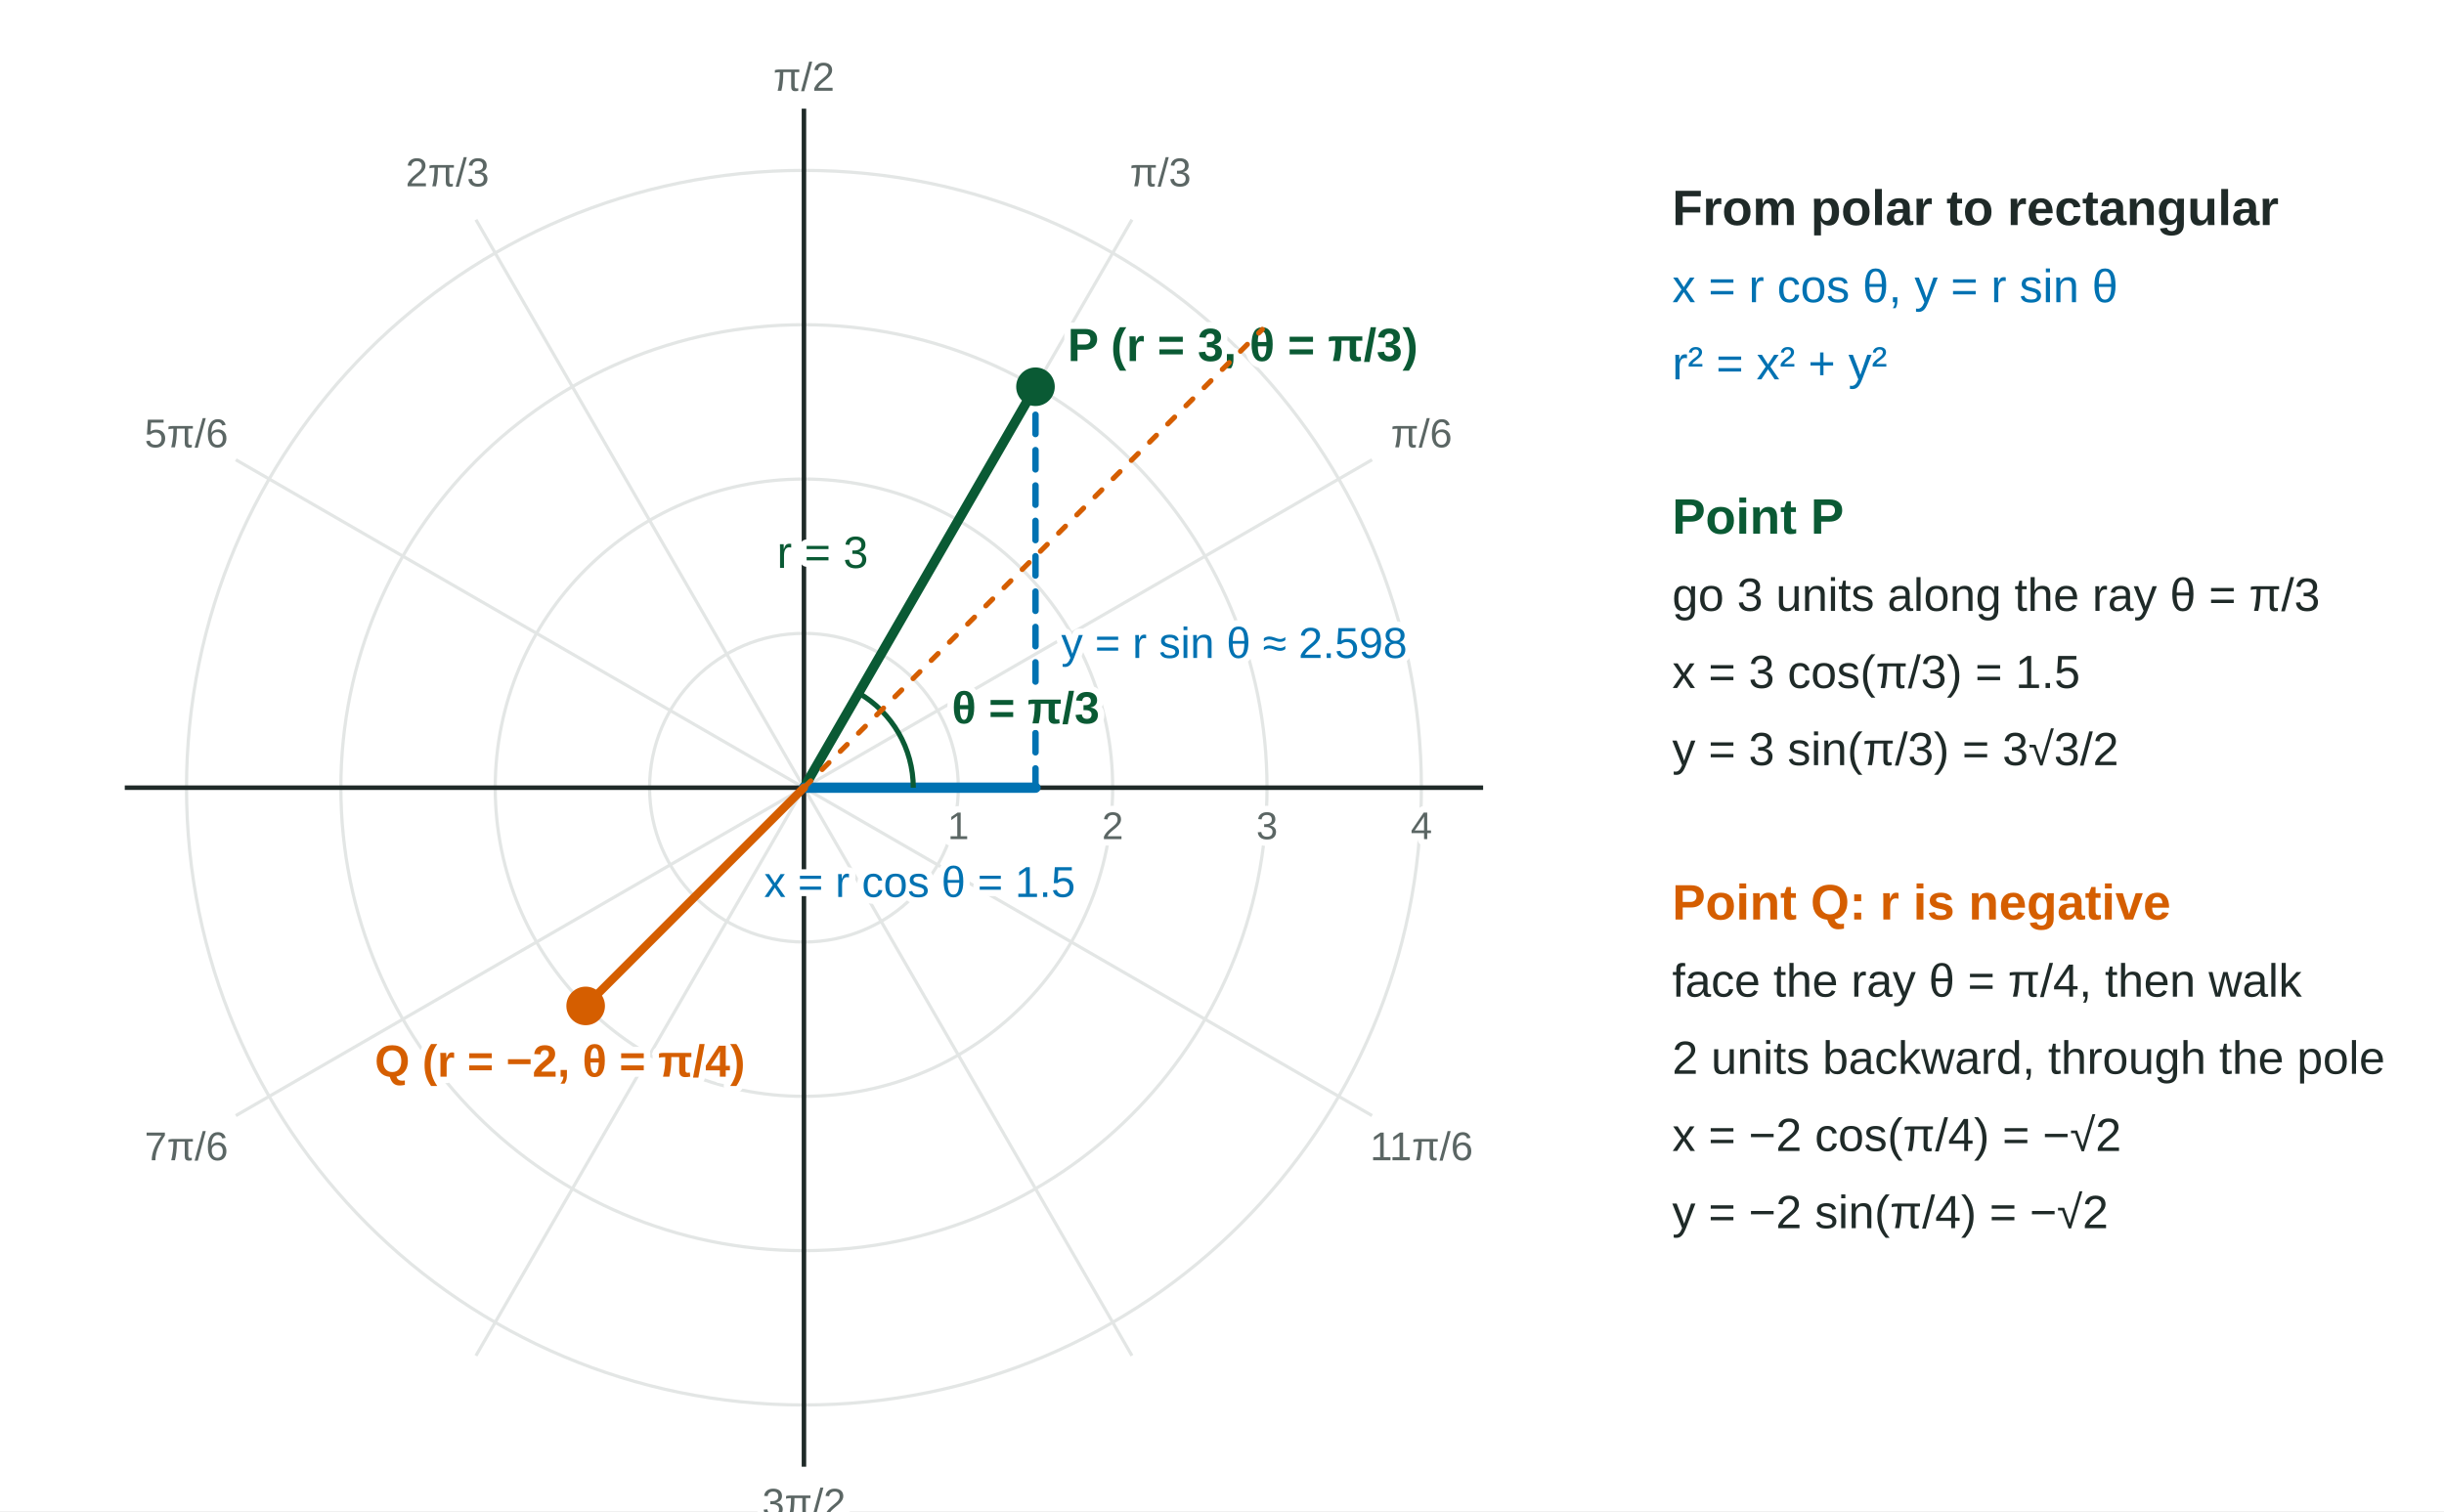
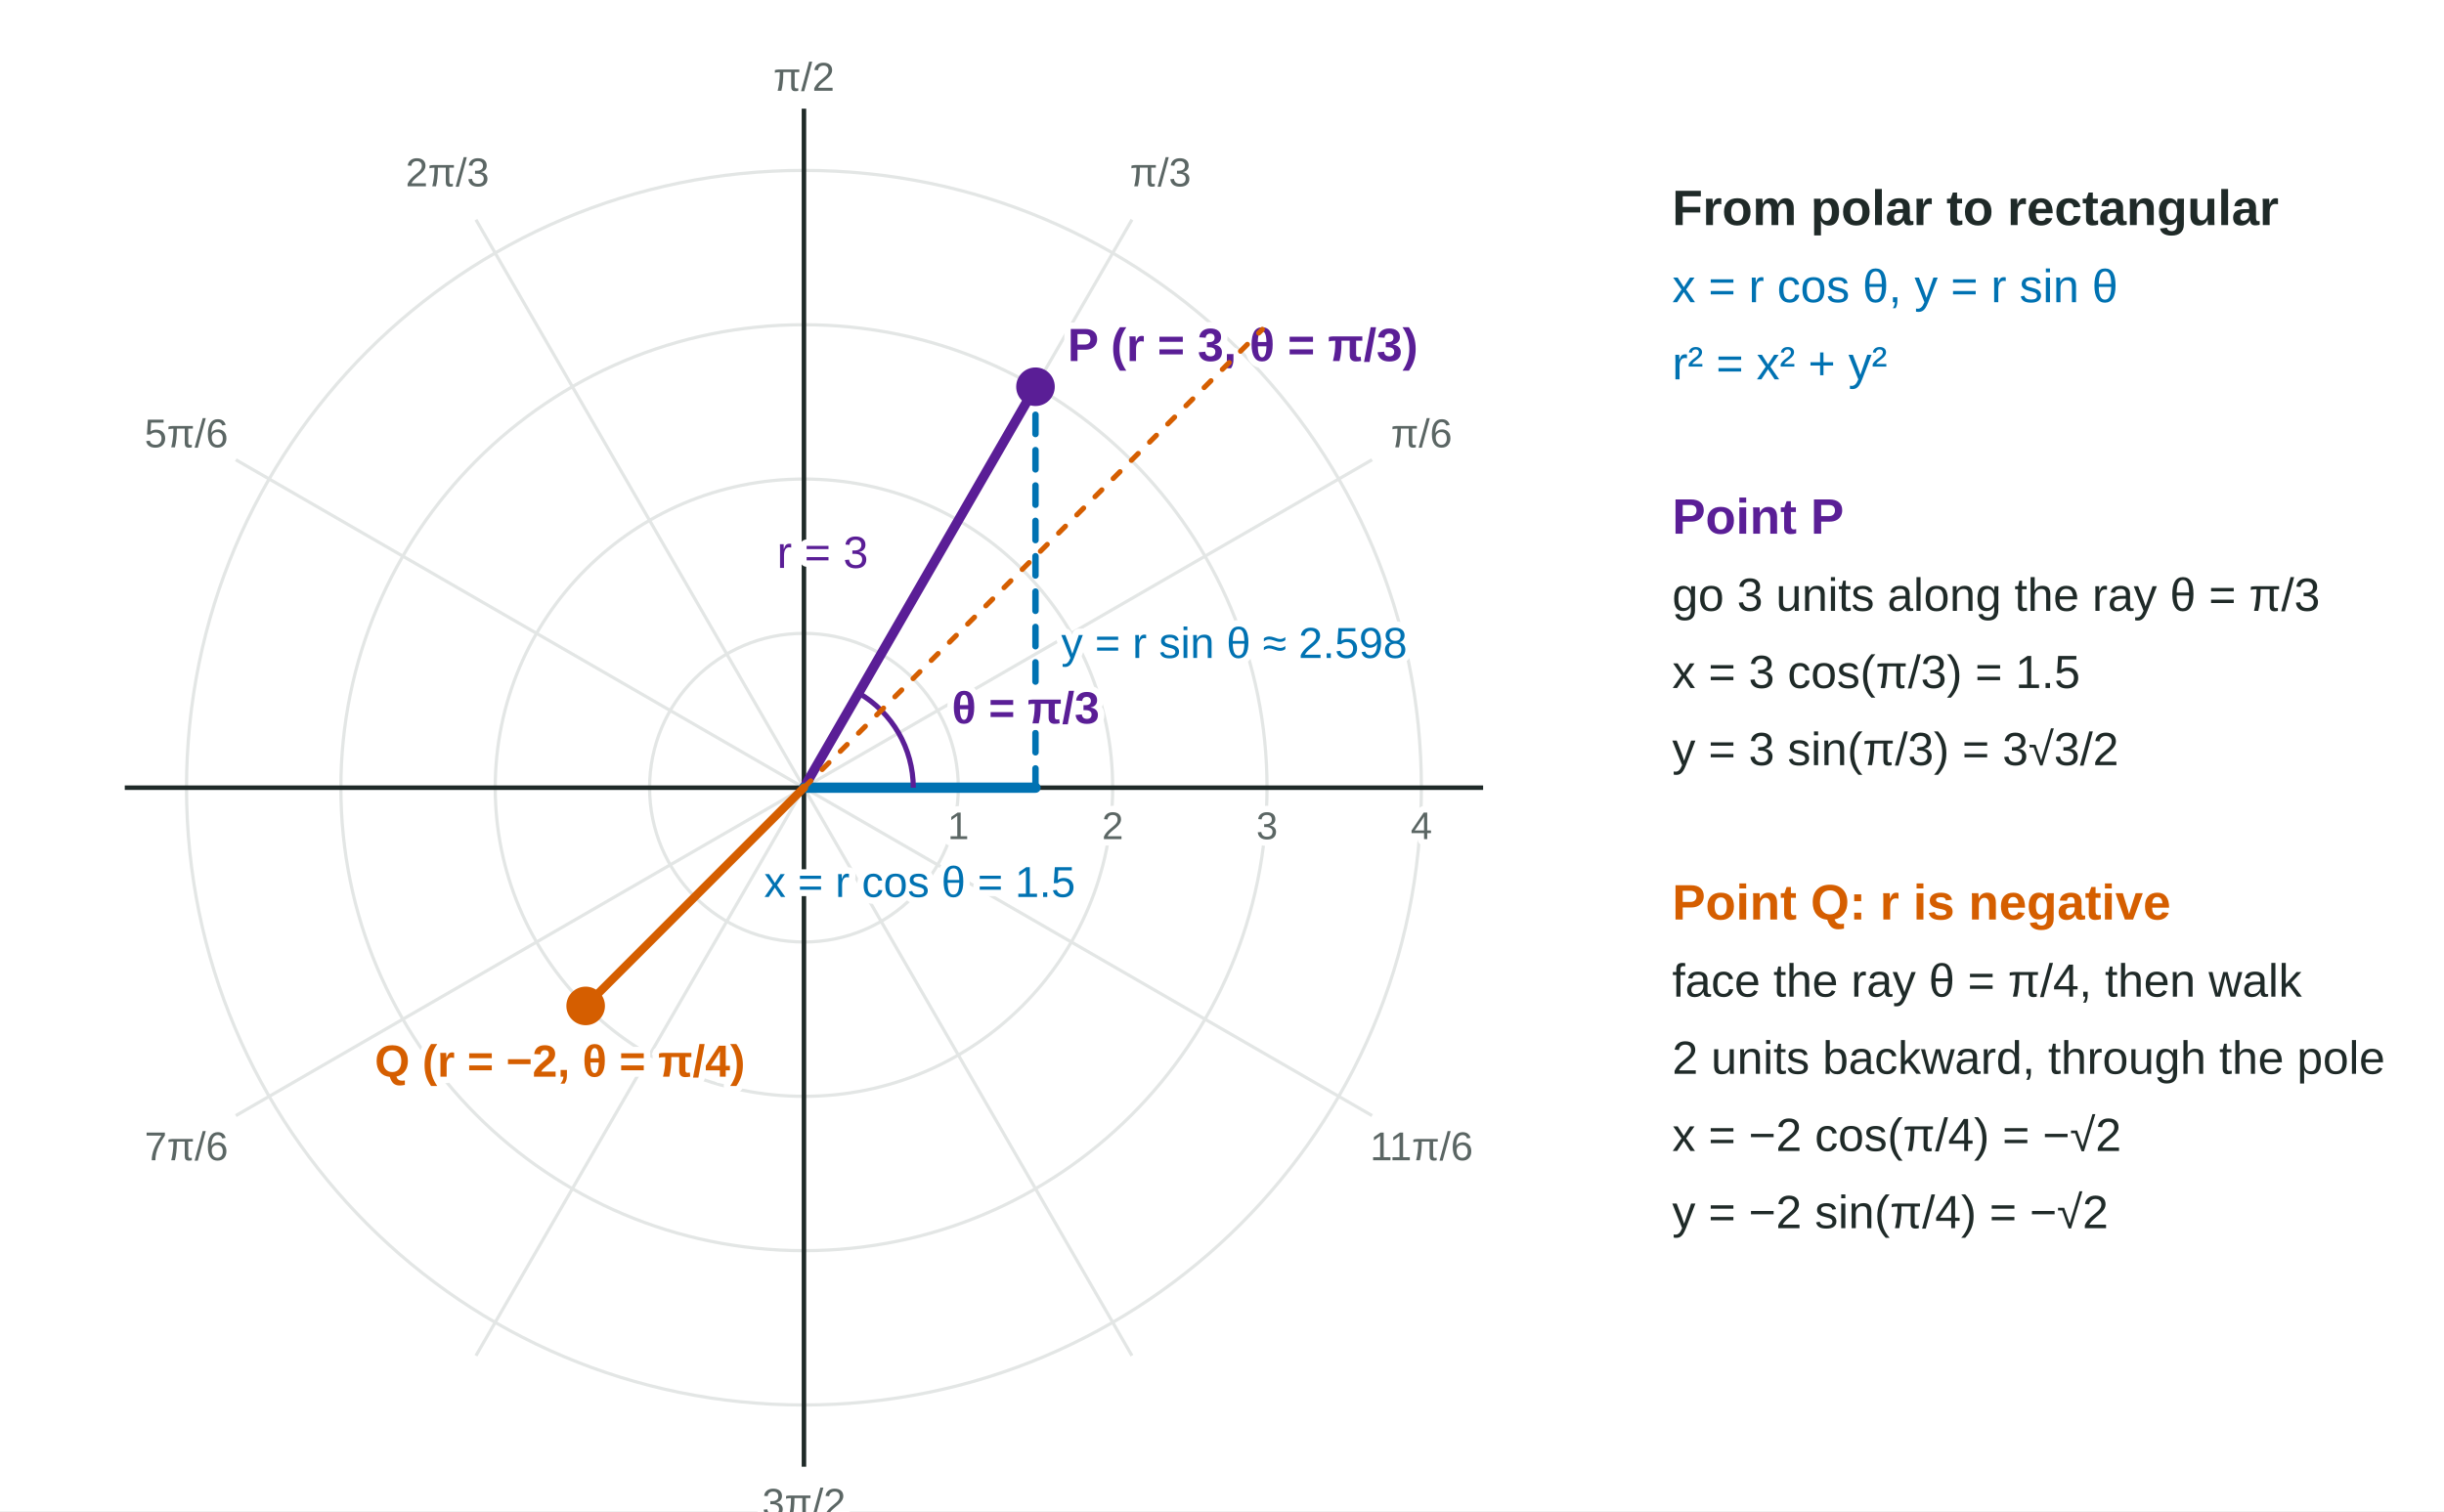
<svg xmlns="http://www.w3.org/2000/svg" viewBox="0 0 760 470" width="760" height="470" role="img" aria-labelledby="math-polar-coords-t math-polar-coords-d">
  <rect width="760" height="470" fill="#fff" />
  <g stroke="#E3E6E5" stroke-width="1">
    <circle cx="250" cy="245" r="48" fill="none" />
    <circle cx="250" cy="245" r="96" fill="none" />
    <circle cx="250" cy="245" r="144" fill="none" />
    <circle cx="250" cy="245" r="192" fill="none" />
    <line x1="250" y1="245" x2="454" y2="245" />
    <line x1="250" y1="245" x2="426.67" y2="143" />
    <line x1="250" y1="245" x2="352" y2="68.33" />
    <line x1="250" y1="245" x2="250" y2="41" />
    <line x1="250" y1="245" x2="148" y2="68.33" />
    <line x1="250" y1="245" x2="73.33" y2="143" />
    <line x1="250" y1="245" x2="46" y2="245" />
    <line x1="250" y1="245" x2="73.33" y2="347" />
    <line x1="250" y1="245" x2="148" y2="421.67" />
    <line x1="250" y1="245" x2="250" y2="449" />
    <line x1="250" y1="245" x2="352" y2="421.67" />
    <line x1="250" y1="245" x2="426.67" y2="347" />
  </g>
  <g stroke="#1F2A28" stroke-width="1.4">
    <line x1="38.8" y1="245" x2="461.2" y2="245" />
    <line x1="250" y1="456.2" x2="250" y2="33.8" />
  </g>
  <text x="298" y="261" font-family="Arial, Helvetica, sans-serif" font-size="12" fill="#5B6664" text-anchor="middle" font-weight="normal" paint-order="stroke" stroke="#fff" stroke-width="4" stroke-linejoin="round">
    <tspan>1</tspan>
  </text>
  <text x="346" y="261" font-family="Arial, Helvetica, sans-serif" font-size="12" fill="#5B6664" text-anchor="middle" font-weight="normal" paint-order="stroke" stroke="#fff" stroke-width="4" stroke-linejoin="round">
    <tspan>2</tspan>
  </text>
  <text x="394" y="261" font-family="Arial, Helvetica, sans-serif" font-size="12" fill="#5B6664" text-anchor="middle" font-weight="normal" paint-order="stroke" stroke="#fff" stroke-width="4" stroke-linejoin="round">
    <tspan>3</tspan>
  </text>
  <text x="442" y="261" font-family="Arial, Helvetica, sans-serif" font-size="12" fill="#5B6664" text-anchor="middle" font-weight="normal" paint-order="stroke" stroke="#fff" stroke-width="4" stroke-linejoin="round">
    <tspan>4</tspan>
  </text>
  <text x="442.05" y="139.12" font-family="Arial, Helvetica, sans-serif" font-size="12.5" fill="#5B6664" text-anchor="middle" font-weight="normal" paint-order="stroke" stroke="#fff" stroke-width="4" stroke-linejoin="round">
    <tspan>π/6</tspan>
  </text>
  <text x="360.88" y="57.95" font-family="Arial, Helvetica, sans-serif" font-size="12.5" fill="#5B6664" text-anchor="middle" font-weight="normal" paint-order="stroke" stroke="#fff" stroke-width="4" stroke-linejoin="round">
    <tspan>π/3</tspan>
  </text>
  <text x="250" y="28.24" font-family="Arial, Helvetica, sans-serif" font-size="12.5" fill="#5B6664" text-anchor="middle" font-weight="normal" paint-order="stroke" stroke="#fff" stroke-width="4" stroke-linejoin="round">
    <tspan>π/2</tspan>
  </text>
  <text x="139.12" y="57.95" font-family="Arial, Helvetica, sans-serif" font-size="12.5" fill="#5B6664" text-anchor="middle" font-weight="normal" paint-order="stroke" stroke="#fff" stroke-width="4" stroke-linejoin="round">
    <tspan>2π/3</tspan>
  </text>
  <text x="57.95" y="139.12" font-family="Arial, Helvetica, sans-serif" font-size="12.5" fill="#5B6664" text-anchor="middle" font-weight="normal" paint-order="stroke" stroke="#fff" stroke-width="4" stroke-linejoin="round">
    <tspan>5π/6</tspan>
  </text>
  <text x="57.95" y="360.88" font-family="Arial, Helvetica, sans-serif" font-size="12.5" fill="#5B6664" text-anchor="middle" font-weight="normal" paint-order="stroke" stroke="#fff" stroke-width="4" stroke-linejoin="round">
    <tspan>7π/6</tspan>
  </text>
  <text x="250" y="471.76" font-family="Arial, Helvetica, sans-serif" font-size="12.5" fill="#5B6664" text-anchor="middle" font-weight="normal" paint-order="stroke" stroke="#fff" stroke-width="4" stroke-linejoin="round">
    <tspan>3π/2</tspan>
  </text>
  <text x="442.05" y="360.88" font-family="Arial, Helvetica, sans-serif" font-size="12.5" fill="#5B6664" text-anchor="middle" font-weight="normal" paint-order="stroke" stroke="#fff" stroke-width="4" stroke-linejoin="round">
    <tspan>11π/6</tspan>
  </text>
-   <line x1="250" y1="245" x2="322" y2="120.29" stroke="#0A5A34" stroke-width="3" stroke-linecap="round" />
+   <line x1="250" y1="245" x2="322" y2="120.29" stroke="#5A1E96" stroke-width="3" stroke-linecap="round" />
  <line x1="322" y1="245" x2="322" y2="120.29" stroke="#0072B2" stroke-width="2" stroke-dasharray="6 5" stroke-linecap="round" />
  <line x1="250" y1="245" x2="322" y2="245" stroke="#0072B2" stroke-width="3.2" stroke-linecap="round" />
-   <path d="M284 245 A34 34 0 0 0 267 215.56" fill="none" stroke="#0A5A34" stroke-width="1.6" />
-   <text x="296" y="225" font-family="Arial, Helvetica, sans-serif" font-size="14" fill="#0A5A34" text-anchor="start" font-weight="bold" paint-order="stroke" stroke="#fff" stroke-width="4" stroke-linejoin="round">
+   <path d="M284 245 A34 34 0 0 0 267 215.56" fill="none" stroke="#5A1E96" stroke-width="1.6" />
+   <text x="296" y="225" font-family="Arial, Helvetica, sans-serif" font-size="14" fill="#5A1E96" text-anchor="start" font-weight="bold" paint-order="stroke" stroke="#fff" stroke-width="4" stroke-linejoin="round">
    <tspan>θ = π/3</tspan>
  </text>
-   <circle cx="322" cy="120.29" r="5" fill="#0A5A34" stroke="#0A5A34" stroke-width="2" />
-   <text x="332" y="112.29" font-family="Arial, Helvetica, sans-serif" font-size="14.5" fill="#0A5A34" text-anchor="start" font-weight="bold" paint-order="stroke" stroke="#fff" stroke-width="4" stroke-linejoin="round">
+   <circle cx="322" cy="120.29" r="5" fill="#5A1E96" stroke="#5A1E96" stroke-width="2" />
+   <text x="332" y="112.29" font-family="Arial, Helvetica, sans-serif" font-size="14.5" fill="#5A1E96" text-anchor="start" font-weight="bold" paint-order="stroke" stroke="#fff" stroke-width="4" stroke-linejoin="round">
    <tspan>P (r = 3, θ = π/3)</tspan>
  </text>
-   <text x="270" y="176.65" font-family="Arial, Helvetica, sans-serif" font-size="14" fill="#0A5A34" text-anchor="end" font-weight="normal" paint-order="stroke" stroke="#fff" stroke-width="4" stroke-linejoin="round">
+   <text x="270" y="176.65" font-family="Arial, Helvetica, sans-serif" font-size="14" fill="#5A1E96" text-anchor="end" font-weight="normal" paint-order="stroke" stroke="#fff" stroke-width="4" stroke-linejoin="round">
    <tspan>r = 3</tspan>
  </text>
  <text x="286" y="279" font-family="Arial, Helvetica, sans-serif" font-size="13.5" fill="#0072B2" text-anchor="middle" font-weight="normal" paint-order="stroke" stroke="#fff" stroke-width="4" stroke-linejoin="round">
    <tspan>x = r cos θ = 1.5</tspan>
  </text>
  <text x="330" y="204.65" font-family="Arial, Helvetica, sans-serif" font-size="13.5" fill="#0072B2" text-anchor="start" font-weight="normal" paint-order="stroke" stroke="#fff" stroke-width="4" stroke-linejoin="round">
    <tspan>y = r sin θ ≈ 2.598</tspan>
  </text>
  <line x1="250" y1="245" x2="392.55" y2="102.45" stroke="#D55E00" stroke-width="1.6" stroke-dasharray="3 5" stroke-linecap="round" />
  <line x1="250" y1="245" x2="182.12" y2="312.88" stroke="#D55E00" stroke-width="2.6" stroke-linecap="round" />
  <circle cx="182.12" cy="312.88" r="5" fill="#D55E00" stroke="#D55E00" stroke-width="2" />
  <text x="174.12" y="334.88" font-family="Arial, Helvetica, sans-serif" font-size="14" fill="#D55E00" text-anchor="middle" font-weight="bold" paint-order="stroke" stroke="#fff" stroke-width="4" stroke-linejoin="round">
    <tspan>Q (r = −2, θ = π/4)</tspan>
  </text>
  <text x="520" y="70" font-family="Arial, Helvetica, sans-serif" font-size="15.5" fill="#1F2A28" text-anchor="start" font-weight="bold">
    <tspan>From polar to rectangular</tspan>
  </text>
  <text x="520" y="94" font-family="Arial, Helvetica, sans-serif" font-size="14.5" fill="#0072B2" text-anchor="start" font-weight="normal">
    <tspan>x = r cos θ,  y = r sin θ</tspan>
  </text>
  <text x="520" y="118" font-family="Arial, Helvetica, sans-serif" font-size="14.5" fill="#0072B2" text-anchor="start" font-weight="normal">
    <tspan>r² = x² + y²</tspan>
  </text>
  <text x="520" y="142" font-family="Arial, Helvetica, sans-serif" font-size="14.5" fill="#1F2A28" text-anchor="start" font-weight="normal">
    <tspan />
  </text>
-   <text x="520" y="166" font-family="Arial, Helvetica, sans-serif" font-size="15.5" fill="#0A5A34" text-anchor="start" font-weight="bold">
+   <text x="520" y="166" font-family="Arial, Helvetica, sans-serif" font-size="15.5" fill="#5A1E96" text-anchor="start" font-weight="bold">
    <tspan>Point P</tspan>
  </text>
  <text x="520" y="190" font-family="Arial, Helvetica, sans-serif" font-size="14.5" fill="#1F2A28" text-anchor="start" font-weight="normal">
    <tspan>go 3 units along the ray θ = π/3</tspan>
  </text>
  <text x="520" y="214" font-family="Arial, Helvetica, sans-serif" font-size="14.5" fill="#1F2A28" text-anchor="start" font-weight="normal">
    <tspan>x = 3 cos(π/3) = 1.5</tspan>
  </text>
  <text x="520" y="238" font-family="Arial, Helvetica, sans-serif" font-size="14.5" fill="#1F2A28" text-anchor="start" font-weight="normal">
    <tspan>y = 3 sin(π/3) = 3√3/2</tspan>
  </text>
  <text x="520" y="262" font-family="Arial, Helvetica, sans-serif" font-size="14.5" fill="#1F2A28" text-anchor="start" font-weight="normal">
    <tspan />
  </text>
  <text x="520" y="286" font-family="Arial, Helvetica, sans-serif" font-size="15.5" fill="#D55E00" text-anchor="start" font-weight="bold">
    <tspan>Point Q: r is negative</tspan>
  </text>
  <text x="520" y="310" font-family="Arial, Helvetica, sans-serif" font-size="14.5" fill="#1F2A28" text-anchor="start" font-weight="normal">
    <tspan>face the ray θ = π/4, then walk</tspan>
  </text>
  <text x="520" y="334" font-family="Arial, Helvetica, sans-serif" font-size="14.5" fill="#1F2A28" text-anchor="start" font-weight="normal">
    <tspan>2 units backward, through the pole</tspan>
  </text>
  <text x="520" y="358" font-family="Arial, Helvetica, sans-serif" font-size="14.5" fill="#1F2A28" text-anchor="start" font-weight="normal">
    <tspan>x = −2 cos(π/4) = −√2</tspan>
  </text>
  <text x="520" y="382" font-family="Arial, Helvetica, sans-serif" font-size="14.5" fill="#1F2A28" text-anchor="start" font-weight="normal">
    <tspan>y = −2 sin(π/4) = −√2</tspan>
  </text>
</svg>
